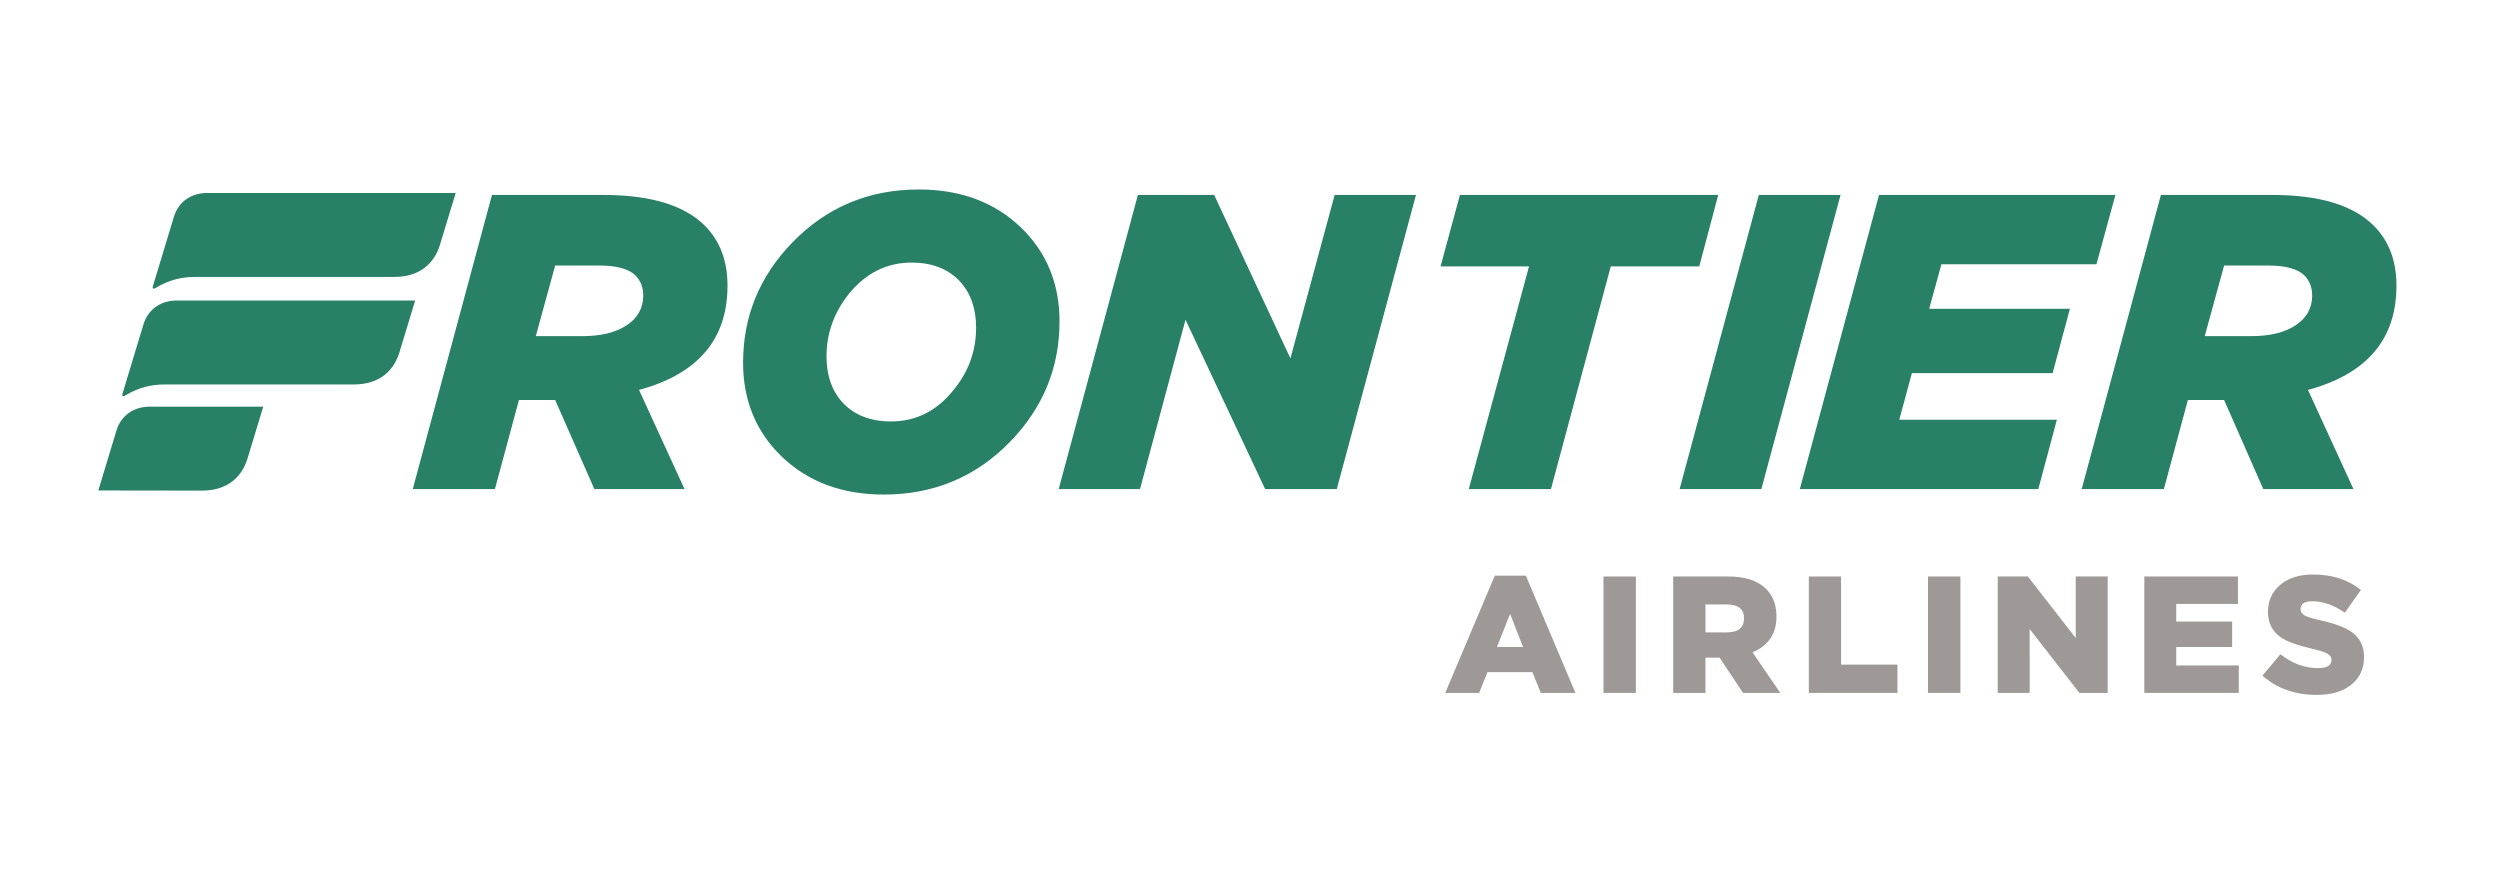
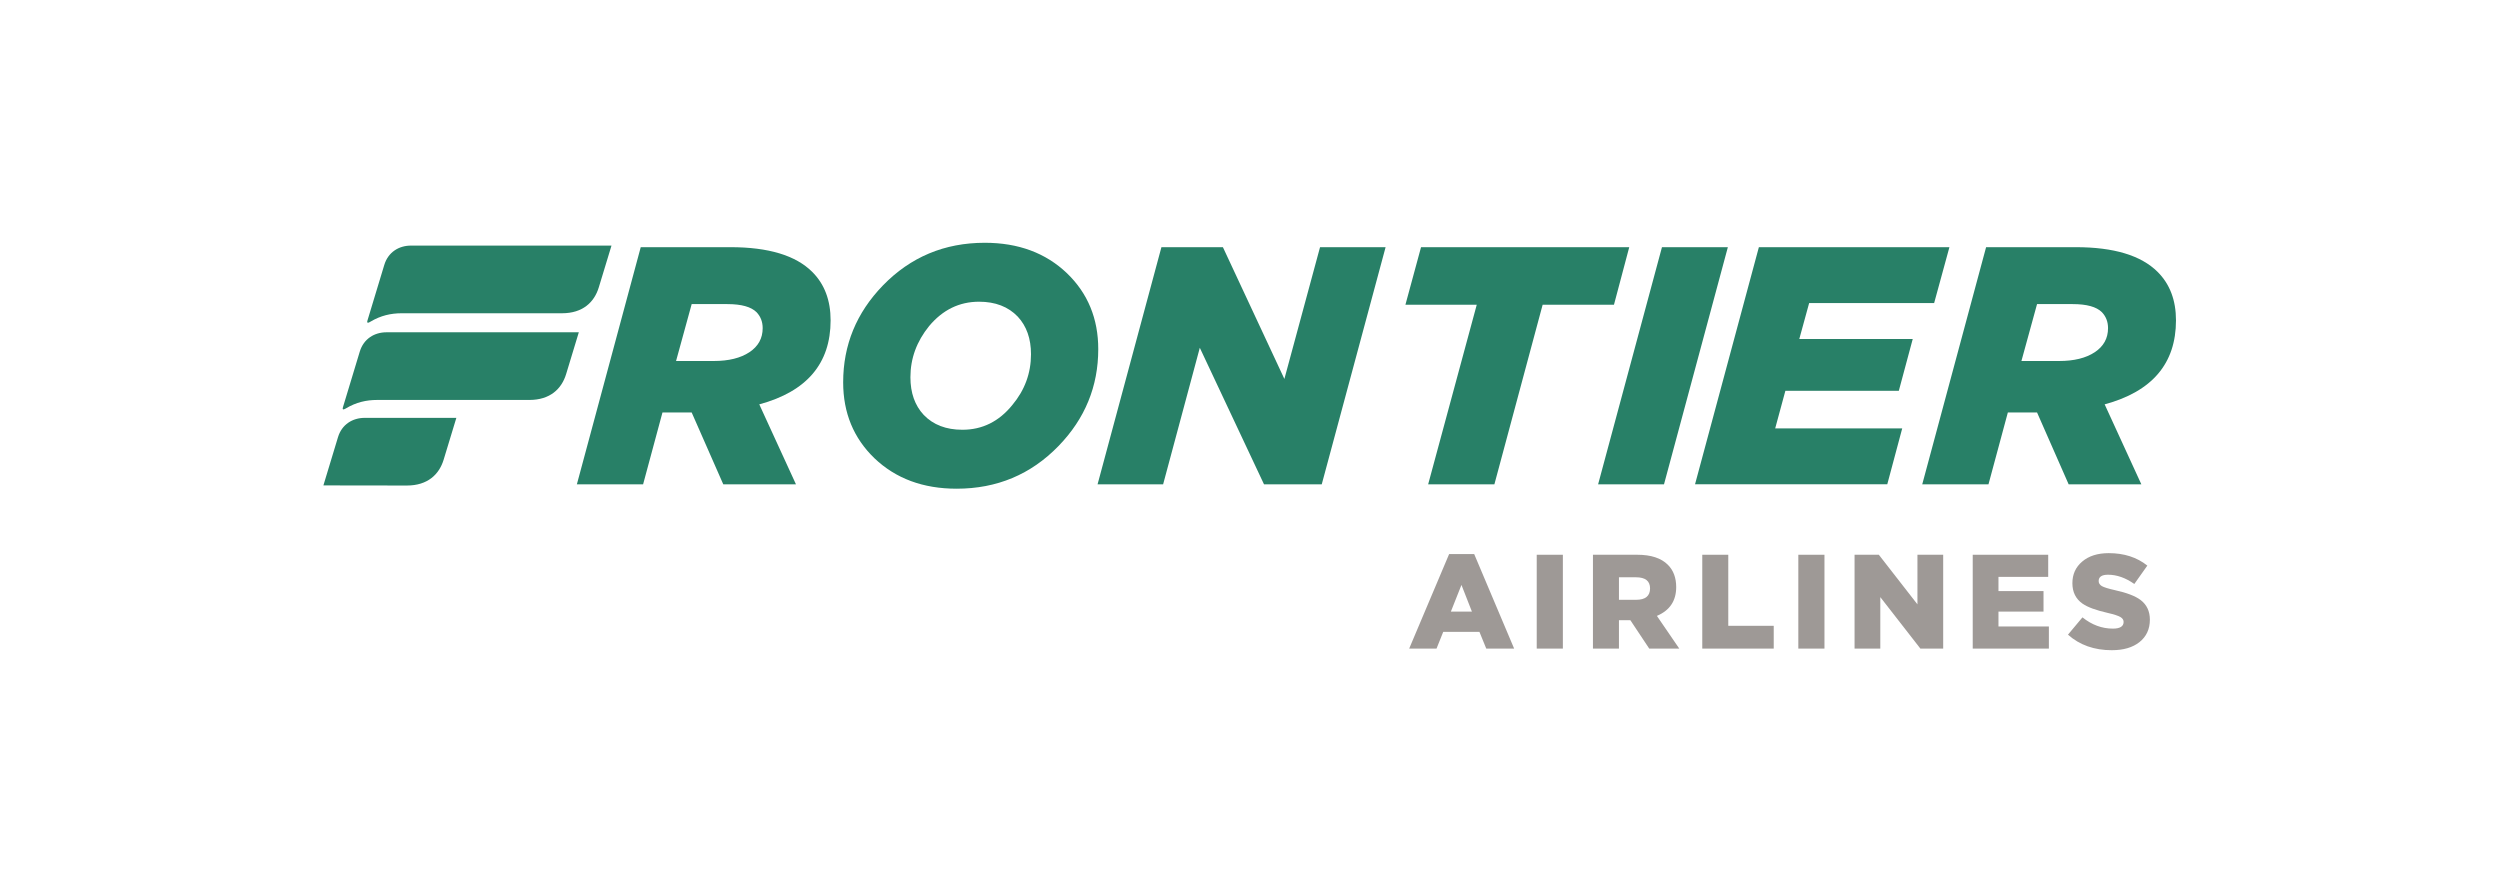
<svg xmlns="http://www.w3.org/2000/svg" viewBox="0 0 840 300" width="840" height="300">
-   <g transform="translate(25.000 55.200) scale(5.971654)">
-     <defs id="defs2" />
-     <g id="layer1">
-       <g aria-label="RONTIER" transform="matrix(0.6326059,0,0,0.6309112,-55.05584,-77.31769)" id="text835" style="font-style:normal;font-variant:normal;font-weight:normal;font-stretch:normal;font-size:37.475px;line-height:1.25;font-family:Arson;-inkscape-font-specification:Arson;fill:#288067;fill-opacity:1;stroke-width:0.937">
-         <path d="m 124.17,125.283 h 9.893 q 6.296,0 9.032,2.736 2.024,2.024 2.024,5.359 0,7.158 -7.87,9.294 l 4.047,8.844 h -8.02 l -3.485,-7.945 h -3.223 l -2.136,7.945 h -7.308 z m 8.057,12.592 q 2.473,0 3.935,-0.974 1.462,-0.974 1.462,-2.661 0,-1.049 -0.675,-1.761 -0.899,-0.899 -3.223,-0.899 h -3.935 l -1.724,6.296 z" style="font-style:normal;font-variant:normal;font-weight:normal;font-stretch:normal;font-family:Arson;-inkscape-font-specification:Arson;fill:#288067;fill-opacity:1;stroke-width:0.937" id="path897" />
-         <path d="m 159.022,152.003 q -5.546,0 -9.069,-3.373 -3.448,-3.335 -3.448,-8.394 0,-6.183 4.385,-10.718 4.572,-4.722 11.243,-4.722 5.546,0 9.069,3.373 3.448,3.335 3.448,8.394 0,6.183 -4.385,10.718 -4.572,4.722 -11.243,4.722 z m 0.637,-6.521 q 3.298,0 5.509,-2.736 2.061,-2.473 2.061,-5.621 0,-2.586 -1.462,-4.16 -1.574,-1.649 -4.272,-1.649 -3.26,0 -5.509,2.698 -2.061,2.548 -2.061,5.659 0,2.586 1.462,4.16 1.574,1.649 4.272,1.649 z" style="font-style:normal;font-variant:normal;font-weight:normal;font-stretch:normal;font-family:Arson;-inkscape-font-specification:Arson;fill:#288067;fill-opacity:1;stroke-width:0.937" id="path899" />
-         <path d="m 181.62,125.283 h 6.783 l 6.783,14.578 3.935,-14.578 h 7.233 l -7.045,26.233 h -6.371 l -7.083,-15.103 -4.047,15.103 h -7.233 z" style="font-style:normal;font-variant:normal;font-weight:normal;font-stretch:normal;font-family:Arson;-inkscape-font-specification:Arson;fill:#288067;fill-opacity:1;stroke-width:0.937" id="path901" />
-         <path d="m 216.41,131.654 h -7.87 l 1.724,-6.371 h 22.972 l -1.686,6.371 h -7.87 l -5.322,19.862 h -7.308 z" style="font-style:normal;font-variant:normal;font-weight:normal;font-stretch:normal;font-family:Arson;-inkscape-font-specification:Arson;fill:#288067;fill-opacity:1;stroke-width:0.937" id="path903" />
-         <path d="m 236.847,125.283 h 7.27 l -7.045,26.233 h -7.27 z" style="font-style:normal;font-variant:normal;font-weight:normal;font-stretch:normal;font-family:Arson;-inkscape-font-specification:Arson;fill:#288067;fill-opacity:1;stroke-width:0.937" id="path905" />
-         <path d="m 247.539,125.283 h 21.024 l -1.686,6.183 h -13.791 l -1.087,3.972 h 12.517 l -1.536,5.734 h -12.517 l -1.124,4.16 h 14.016 l -1.649,6.183 h -21.211 z" style="font-style:normal;font-variant:normal;font-weight:normal;font-stretch:normal;font-family:Arson;-inkscape-font-specification:Arson;fill:#288067;fill-opacity:1;stroke-width:0.937" id="path907" />
-         <path d="m 272.61,125.283 h 9.894 q 6.296,0 9.032,2.736 2.024,2.024 2.024,5.359 0,7.158 -7.87,9.294 l 4.047,8.844 h -8.02 l -3.485,-7.945 h -3.223 l -2.136,7.945 h -7.308 z m 8.057,12.592 q 2.473,0 3.935,-0.974 1.462,-0.974 1.462,-2.661 0,-1.049 -0.675,-1.761 -0.899,-0.899 -3.223,-0.899 h -3.935 l -1.724,6.296 z" style="font-style:normal;font-variant:normal;font-weight:normal;font-stretch:normal;font-family:Arson;-inkscape-font-specification:Arson;fill:#288067;fill-opacity:1;stroke-width:0.937" id="path909" />
+   <g transform="translate(82.033 30.251) scale(0.806122)">
+     <g transform="translate(25.000 55.200) scale(5.971654)">
+       <defs id="defs2" />
+       <g id="layer1">
+         <g aria-label="RONTIER" transform="matrix(0.6326059,0,0,0.6309112,-55.05584,-77.31769)" id="text835" style="font-style:normal;font-variant:normal;font-weight:normal;font-stretch:normal;font-size:37.475px;line-height:1.25;font-family:Arson;-inkscape-font-specification:Arson;fill:#288067;fill-opacity:1;stroke-width:0.937">
+           <path d="m 124.17,125.283 h 9.893 q 6.296,0 9.032,2.736 2.024,2.024 2.024,5.359 0,7.158 -7.87,9.294 l 4.047,8.844 h -8.02 l -3.485,-7.945 h -3.223 l -2.136,7.945 h -7.308 z m 8.057,12.592 q 2.473,0 3.935,-0.974 1.462,-0.974 1.462,-2.661 0,-1.049 -0.675,-1.761 -0.899,-0.899 -3.223,-0.899 h -3.935 l -1.724,6.296 z" style="font-style:normal;font-variant:normal;font-weight:normal;font-stretch:normal;font-family:Arson;-inkscape-font-specification:Arson;fill:#288067;fill-opacity:1;stroke-width:0.937" id="path897" />
+           <path d="m 159.022,152.003 q -5.546,0 -9.069,-3.373 -3.448,-3.335 -3.448,-8.394 0,-6.183 4.385,-10.718 4.572,-4.722 11.243,-4.722 5.546,0 9.069,3.373 3.448,3.335 3.448,8.394 0,6.183 -4.385,10.718 -4.572,4.722 -11.243,4.722 z m 0.637,-6.521 q 3.298,0 5.509,-2.736 2.061,-2.473 2.061,-5.621 0,-2.586 -1.462,-4.16 -1.574,-1.649 -4.272,-1.649 -3.26,0 -5.509,2.698 -2.061,2.548 -2.061,5.659 0,2.586 1.462,4.16 1.574,1.649 4.272,1.649 z" style="font-style:normal;font-variant:normal;font-weight:normal;font-stretch:normal;font-family:Arson;-inkscape-font-specification:Arson;fill:#288067;fill-opacity:1;stroke-width:0.937" id="path899" />
+           <path d="m 181.62,125.283 h 6.783 l 6.783,14.578 3.935,-14.578 h 7.233 l -7.045,26.233 h -6.371 l -7.083,-15.103 -4.047,15.103 h -7.233 z" style="font-style:normal;font-variant:normal;font-weight:normal;font-stretch:normal;font-family:Arson;-inkscape-font-specification:Arson;fill:#288067;fill-opacity:1;stroke-width:0.937" id="path901" />
+           <path d="m 216.41,131.654 h -7.87 l 1.724,-6.371 h 22.972 l -1.686,6.371 h -7.87 l -5.322,19.862 h -7.308 z" style="font-style:normal;font-variant:normal;font-weight:normal;font-stretch:normal;font-family:Arson;-inkscape-font-specification:Arson;fill:#288067;fill-opacity:1;stroke-width:0.937" id="path903" />
+           <path d="m 236.847,125.283 h 7.27 l -7.045,26.233 h -7.27 z" style="font-style:normal;font-variant:normal;font-weight:normal;font-stretch:normal;font-family:Arson;-inkscape-font-specification:Arson;fill:#288067;fill-opacity:1;stroke-width:0.937" id="path905" />
+           <path d="m 247.539,125.283 h 21.024 l -1.686,6.183 h -13.791 l -1.087,3.972 h 12.517 l -1.536,5.734 h -12.517 l -1.124,4.16 h 14.016 l -1.649,6.183 h -21.211 z" style="font-style:normal;font-variant:normal;font-weight:normal;font-stretch:normal;font-family:Arson;-inkscape-font-specification:Arson;fill:#288067;fill-opacity:1;stroke-width:0.937" id="path907" />
+           <path d="m 272.61,125.283 h 9.894 q 6.296,0 9.032,2.736 2.024,2.024 2.024,5.359 0,7.158 -7.87,9.294 l 4.047,8.844 h -8.02 l -3.485,-7.945 h -3.223 l -2.136,7.945 h -7.308 z m 8.057,12.592 q 2.473,0 3.935,-0.974 1.462,-0.974 1.462,-2.661 0,-1.049 -0.675,-1.761 -0.899,-0.899 -3.223,-0.899 h -3.935 l -1.724,6.296 z" style="font-style:normal;font-variant:normal;font-weight:normal;font-stretch:normal;font-family:Arson;-inkscape-font-specification:Arson;fill:#288067;fill-opacity:1;stroke-width:0.937" id="path909" />
+         </g>
+         <g aria-label="AIRLINES" id="text853" style="font-size:14.811px;line-height:1.25;font-family:'Arson Pro';-inkscape-font-specification:'Arson Pro';letter-spacing:1.429px;fill:#9e9996;fill-opacity:1;stroke-width:0.37" transform="matrix(0.631758,0,0,0.631758,-55.05584,-77.31769)">
+           <path d="m 213.649,159.023 h 2.77 l 4.414,10.442 h -3.081 l -0.755,-1.851 h -3.999 l -0.741,1.851 h -3.021 z m 2.518,6.354 -1.155,-2.947 -1.17,2.947 z" style="fill:#9e9996;fill-opacity:1;stroke-width:0.37" id="path912" />
+           <path d="m 223.328,159.097 h 2.888 v 10.368 h -2.888 z" style="fill:#9e9996;fill-opacity:1;stroke-width:0.37" id="path914" />
+           <path d="m 229.54,159.097 h 4.902 q 2.266,0 3.377,1.111 0.918,0.918 0.918,2.459 0,2.281 -2.133,3.184 l 2.473,3.614 h -3.318 l -2.088,-3.14 h -1.259 v 3.14 h -2.873 z m 4.769,4.977 q 1.54,0 1.54,-1.259 0,-1.229 -1.555,-1.229 h -1.881 v 2.488 z" style="fill:#9e9996;fill-opacity:1;stroke-width:0.37" id="path916" />
+           <path d="m 241.618,159.097 h 2.873 v 7.85 h 5.021 v 2.518 h -7.894 z" style="fill:#9e9996;fill-opacity:1;stroke-width:0.37" id="path918" />
+           <path d="m 252.23,159.097 h 2.888 v 10.368 h -2.888 z" style="fill:#9e9996;fill-opacity:1;stroke-width:0.37" id="path920" />
+           <path d="m 258.443,159.097 h 2.681 l 4.266,5.48 v -5.48 h 2.844 v 10.368 h -2.518 l -4.429,-5.688 v 5.688 h -2.844 z" style="fill:#9e9996;fill-opacity:1;stroke-width:0.37" id="path922" />
+           <path d="m 271.498,159.097 h 8.339 v 2.444 h -5.495 v 1.57 h 4.977 v 2.266 h -4.977 v 1.644 h 5.569 v 2.444 h -8.413 z" style="fill:#9e9996;fill-opacity:1;stroke-width:0.37" id="path924" />
+           <path d="m 286.879,169.643 q -2.933,0 -4.858,-1.718 l 1.6,-1.911 q 1.555,1.244 3.362,1.244 1.185,0 1.185,-0.741 0,-0.326 -0.341,-0.533 -0.37,-0.222 -1.407,-0.459 -1.955,-0.444 -2.785,-1.022 -1.126,-0.785 -1.126,-2.266 0,-1.466 1.081,-2.385 1.096,-0.933 2.933,-0.933 2.548,0 4.266,1.377 l -1.437,2.029 q -1.451,-1.022 -2.903,-1.022 -1.037,0 -1.037,0.696 0,0.355 0.355,0.563 0.37,0.207 1.437,0.444 1.955,0.43 2.829,1.081 1.037,0.785 1.037,2.177 0,1.57 -1.155,2.488 -1.126,0.889 -3.036,0.889 z" style="fill:#9e9996;fill-opacity:1;stroke-width:0.37" id="path926" />
+         </g>
+         <path style="fill:#288067;fill-opacity:1;stroke:none;stroke-width:0.167px;stroke-linecap:butt;stroke-linejoin:miter;stroke-opacity:1" d="m 7.462,1.614 c -0.853,0 -1.597,0.461 -1.866,1.346 L 4.432,6.806 C 4.323,7.112 4.545,6.975 4.643,6.917 5.344,6.5 6.055,6.337 6.806,6.337 H 18.003 c 1.44,0 2.249,-0.768 2.564,-1.805 L 21.454,1.614 Z" id="path855" />
+         <path style="fill:#288067;fill-opacity:1;stroke:none;stroke-width:0.167px;stroke-linecap:butt;stroke-linejoin:miter;stroke-opacity:1" d="m 5.751,7.665 c -0.853,0 -1.597,0.461 -1.866,1.346 L 2.721,12.858 C 2.612,13.164 2.835,13.027 2.932,12.968 3.633,12.551 4.345,12.388 5.096,12.388 H 15.723 c 1.44,0 2.249,-0.768 2.564,-1.805 l 0.886,-2.918 z" id="path855-2" />
+         <path style="fill:#288067;fill-opacity:1;stroke:none;stroke-width:0.167px;stroke-linecap:butt;stroke-linejoin:miter;stroke-opacity:1" d="m 7.175,18.361 c 1.44,0 2.249,-0.768 2.564,-1.805 l 0.886,-2.918 -6.394,6e-6 c -0.853,0 -1.597,0.461 -1.866,1.346 l -1.02,3.369 z" id="path855-5" />
      </g>
-       <g aria-label="AIRLINES" id="text853" style="font-size:14.811px;line-height:1.25;font-family:'Arson Pro';-inkscape-font-specification:'Arson Pro';letter-spacing:1.429px;fill:#9e9996;fill-opacity:1;stroke-width:0.37" transform="matrix(0.631758,0,0,0.631758,-55.05584,-77.31769)">
-         <path d="m 213.649,159.023 h 2.77 l 4.414,10.442 h -3.081 l -0.755,-1.851 h -3.999 l -0.741,1.851 h -3.021 z m 2.518,6.354 -1.155,-2.947 -1.17,2.947 z" style="fill:#9e9996;fill-opacity:1;stroke-width:0.37" id="path912" />
-         <path d="m 223.328,159.097 h 2.888 v 10.368 h -2.888 z" style="fill:#9e9996;fill-opacity:1;stroke-width:0.37" id="path914" />
-         <path d="m 229.54,159.097 h 4.902 q 2.266,0 3.377,1.111 0.918,0.918 0.918,2.459 0,2.281 -2.133,3.184 l 2.473,3.614 h -3.318 l -2.088,-3.14 h -1.259 v 3.14 h -2.873 z m 4.769,4.977 q 1.54,0 1.54,-1.259 0,-1.229 -1.555,-1.229 h -1.881 v 2.488 z" style="fill:#9e9996;fill-opacity:1;stroke-width:0.37" id="path916" />
-         <path d="m 241.618,159.097 h 2.873 v 7.85 h 5.021 v 2.518 h -7.894 z" style="fill:#9e9996;fill-opacity:1;stroke-width:0.37" id="path918" />
-         <path d="m 252.23,159.097 h 2.888 v 10.368 h -2.888 z" style="fill:#9e9996;fill-opacity:1;stroke-width:0.37" id="path920" />
-         <path d="m 258.443,159.097 h 2.681 l 4.266,5.48 v -5.48 h 2.844 v 10.368 h -2.518 l -4.429,-5.688 v 5.688 h -2.844 z" style="fill:#9e9996;fill-opacity:1;stroke-width:0.37" id="path922" />
-         <path d="m 271.498,159.097 h 8.339 v 2.444 h -5.495 v 1.57 h 4.977 v 2.266 h -4.977 v 1.644 h 5.569 v 2.444 h -8.413 z" style="fill:#9e9996;fill-opacity:1;stroke-width:0.37" id="path924" />
-         <path d="m 286.879,169.643 q -2.933,0 -4.858,-1.718 l 1.6,-1.911 q 1.555,1.244 3.362,1.244 1.185,0 1.185,-0.741 0,-0.326 -0.341,-0.533 -0.37,-0.222 -1.407,-0.459 -1.955,-0.444 -2.785,-1.022 -1.126,-0.785 -1.126,-2.266 0,-1.466 1.081,-2.385 1.096,-0.933 2.933,-0.933 2.548,0 4.266,1.377 l -1.437,2.029 q -1.451,-1.022 -2.903,-1.022 -1.037,0 -1.037,0.696 0,0.355 0.355,0.563 0.37,0.207 1.437,0.444 1.955,0.43 2.829,1.081 1.037,0.785 1.037,2.177 0,1.57 -1.155,2.488 -1.126,0.889 -3.036,0.889 z" style="fill:#9e9996;fill-opacity:1;stroke-width:0.37" id="path926" />
-       </g>
-       <path style="fill:#288067;fill-opacity:1;stroke:none;stroke-width:0.167px;stroke-linecap:butt;stroke-linejoin:miter;stroke-opacity:1" d="m 7.462,1.614 c -0.853,0 -1.597,0.461 -1.866,1.346 L 4.432,6.806 C 4.323,7.112 4.545,6.975 4.643,6.917 5.344,6.5 6.055,6.337 6.806,6.337 H 18.003 c 1.44,0 2.249,-0.768 2.564,-1.805 L 21.454,1.614 Z" id="path855" />
-       <path style="fill:#288067;fill-opacity:1;stroke:none;stroke-width:0.167px;stroke-linecap:butt;stroke-linejoin:miter;stroke-opacity:1" d="m 5.751,7.665 c -0.853,0 -1.597,0.461 -1.866,1.346 L 2.721,12.858 C 2.612,13.164 2.835,13.027 2.932,12.968 3.633,12.551 4.345,12.388 5.096,12.388 H 15.723 c 1.44,0 2.249,-0.768 2.564,-1.805 l 0.886,-2.918 z" id="path855-2" />
-       <path style="fill:#288067;fill-opacity:1;stroke:none;stroke-width:0.167px;stroke-linecap:butt;stroke-linejoin:miter;stroke-opacity:1" d="m 7.175,18.361 c 1.44,0 2.249,-0.768 2.564,-1.805 l 0.886,-2.918 -6.394,6e-6 c -0.853,0 -1.597,0.461 -1.866,1.346 l -1.02,3.369 z" id="path855-5" />
    </g>
  </g>
</svg>
